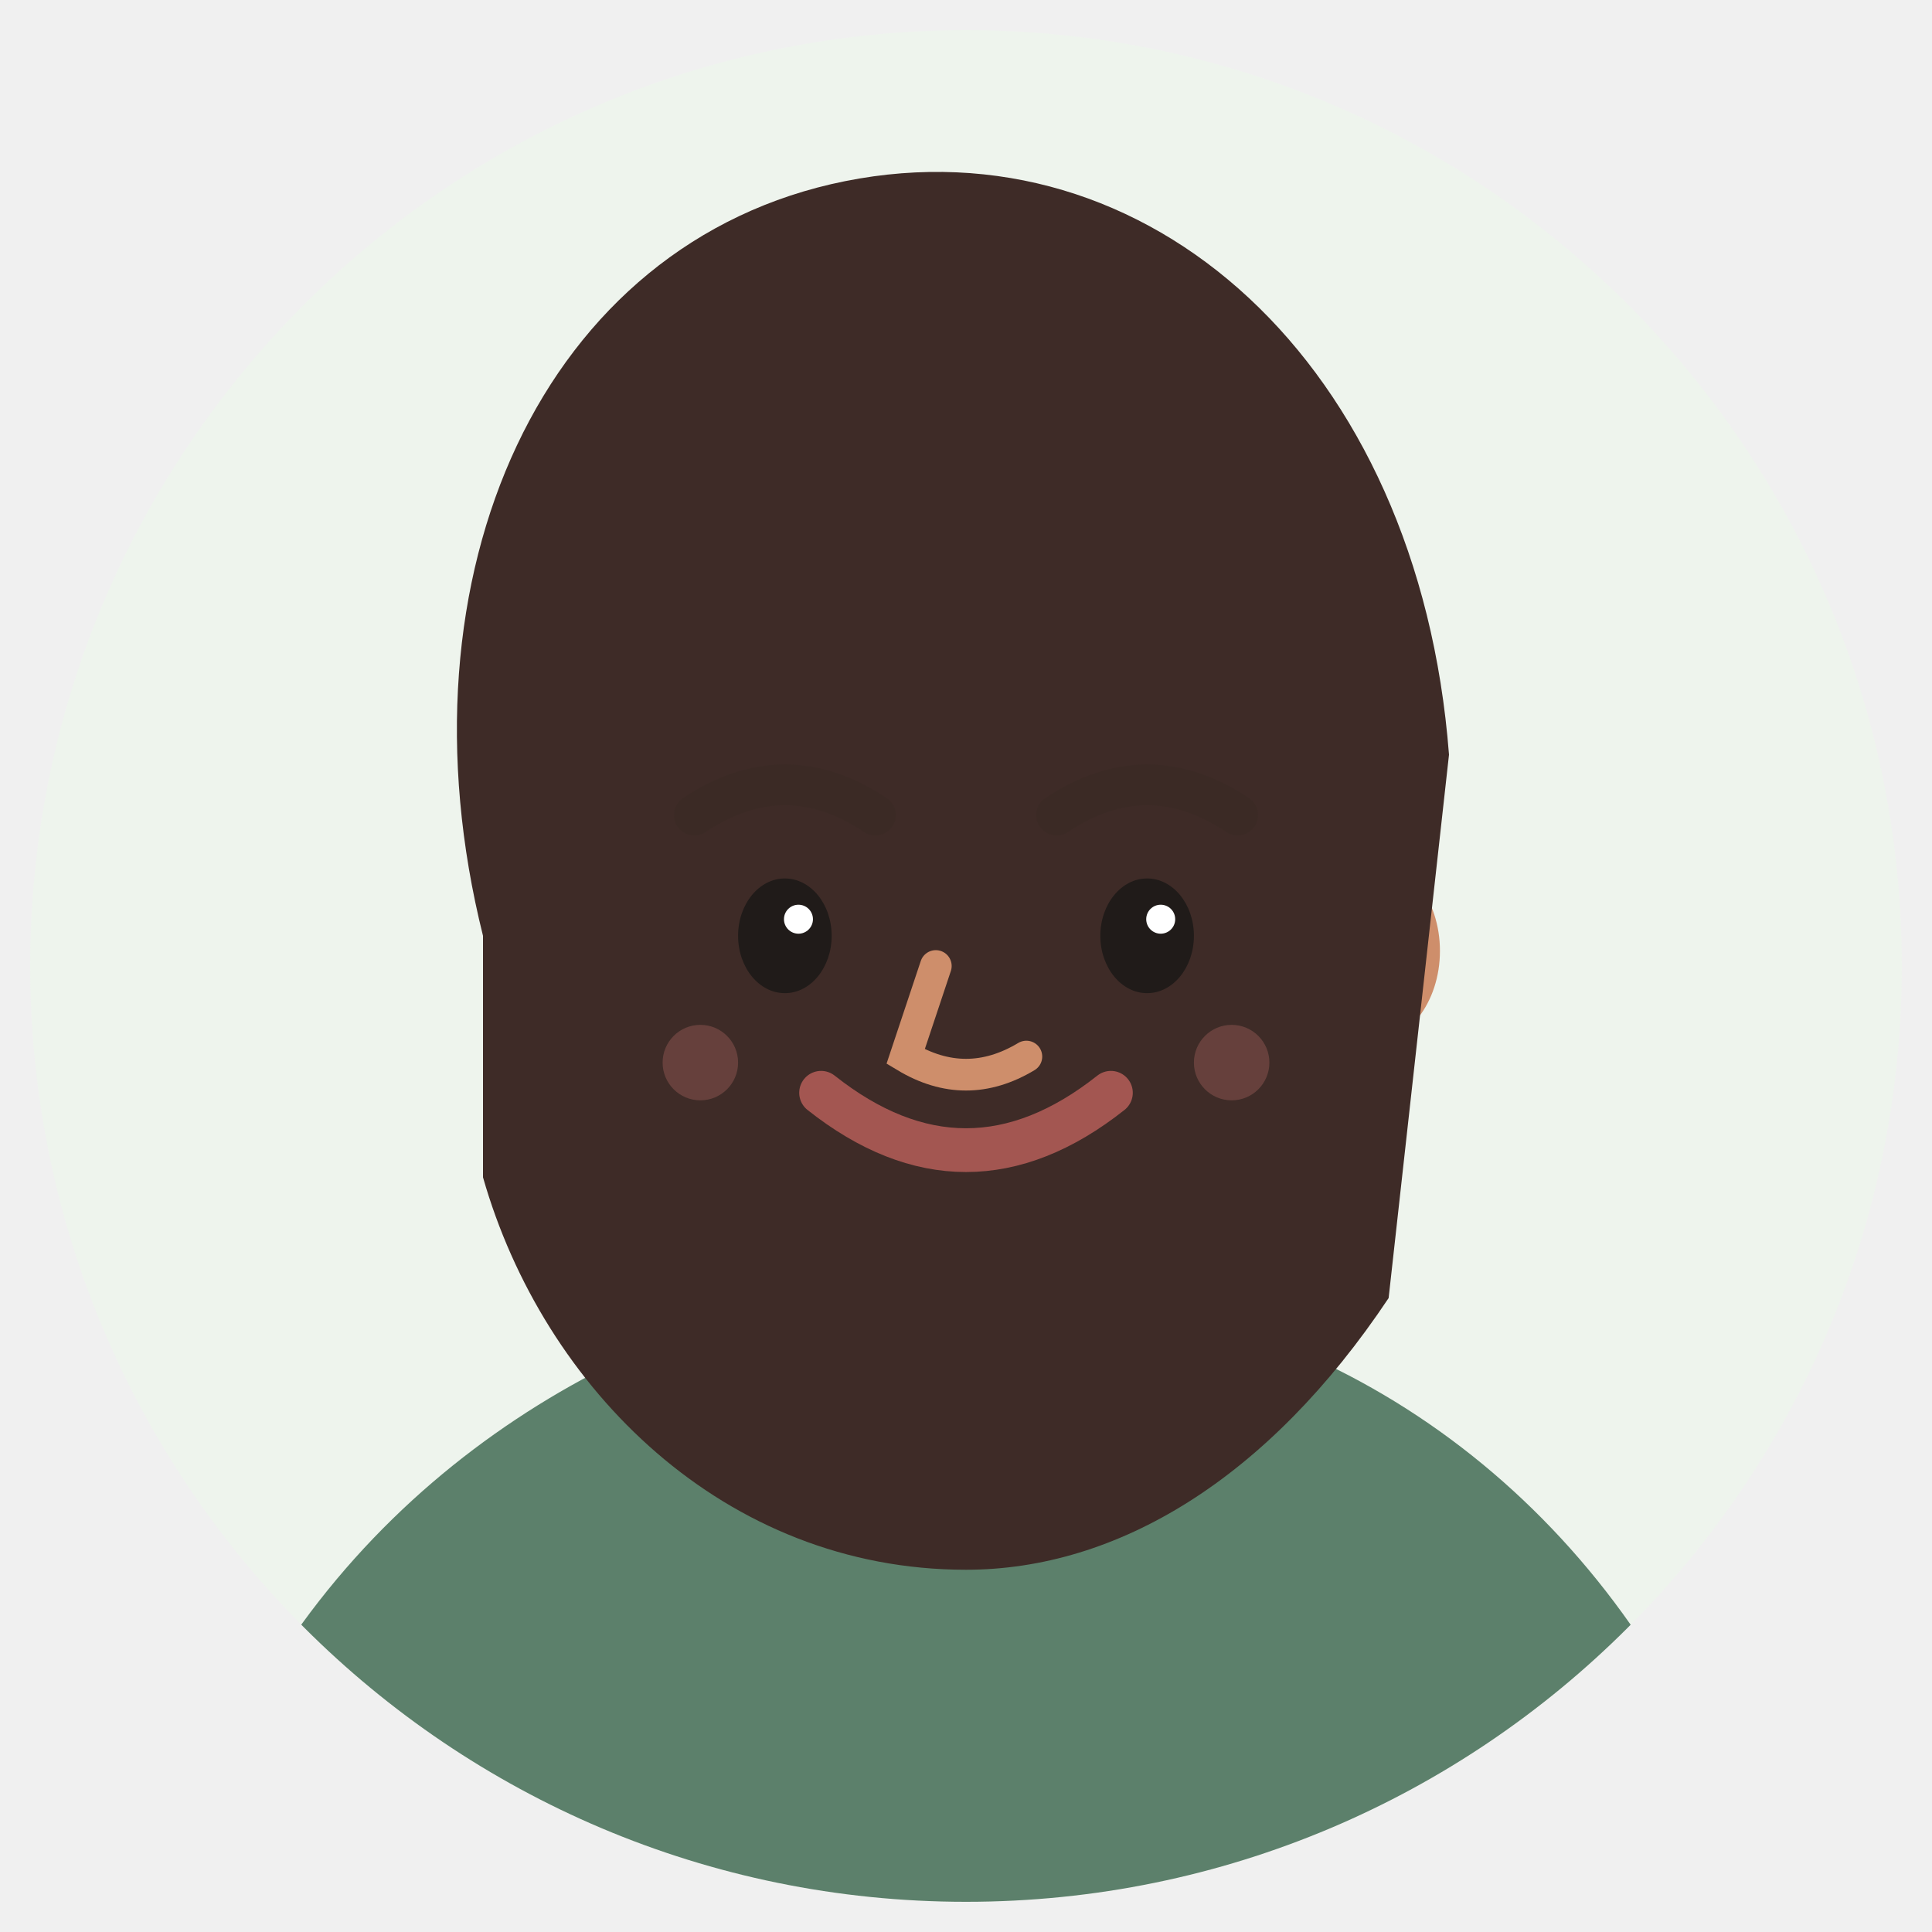
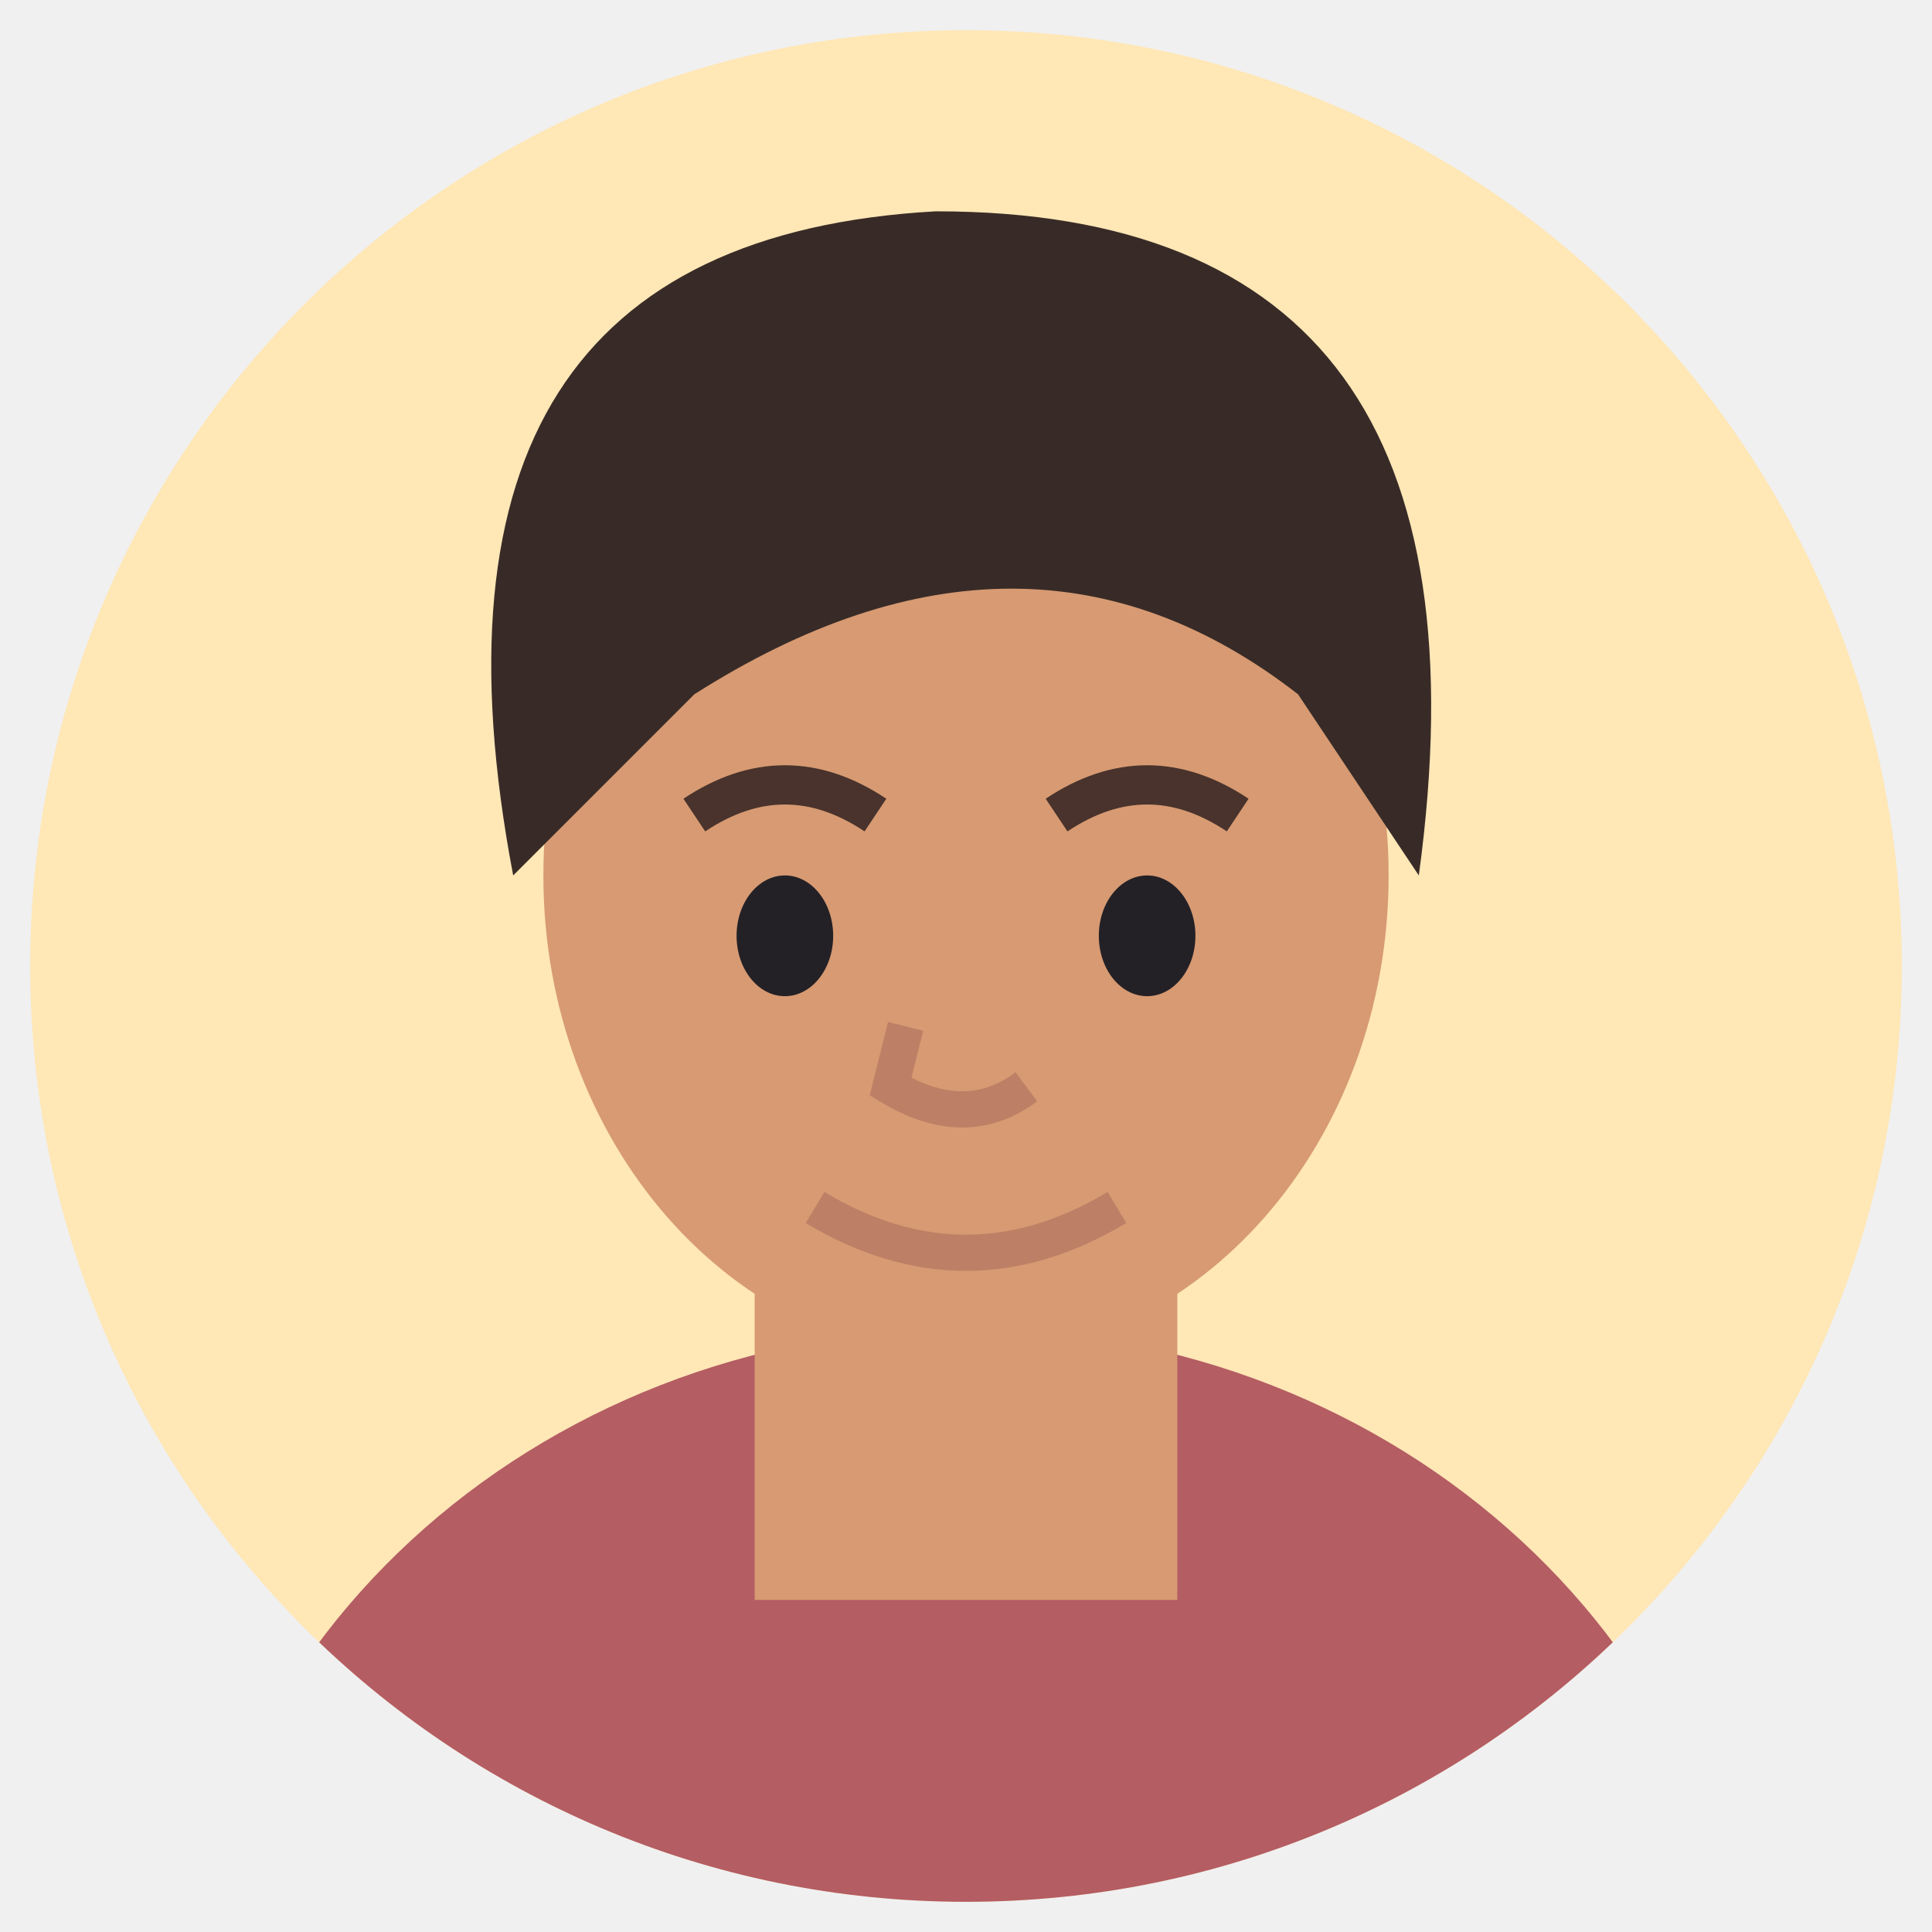
<svg xmlns="http://www.w3.org/2000/svg" width="64" height="64" viewBox="0 0 64 64">
  <defs>
-     <clipPath id="clip">
+     <clipPath id="c">
      <circle cx="32" cy="32" r="31" />
    </clipPath>
  </defs>
-   <circle cx="32" cy="32" r="31" fill="#eef4ed" />
-   <g clip-path="url(#clip)">
-     <path d="M5 66C7 54 15 47 23 44C27 47 37 47 41 44C50 47 57 55 59 66Z" fill="#5c806b" />
-     <rect x="28" y="39" width="8" height="11" rx="4" fill="#ce8e6b" />
-     <ellipse cx="32" cy="30" rx="14" ry="15" fill="#e7b893" />
-     <ellipse cx="18.7" cy="31.5" rx="2.4" ry="3.1" fill="#ce8e6b" />
-     <ellipse cx="45.3" cy="31.5" rx="2.4" ry="3.1" fill="#ce8e6b" />
-     <path d="M16 31C13 19 18 8 28 6C38 4 47 12 48 25L46 43C42 49 37 52 32 52C24 52 18 46 16 39Z" fill="#3e2b27" />
-     <path d="M23 27Q26 25 29 27M35 27Q38 25 41 27" fill="none" stroke="#3b2a25" stroke-width="1.35" stroke-linecap="round" />
-     <ellipse cx="26" cy="31" rx="1.55" ry="1.9" fill="#201b19" />
-     <ellipse cx="38" cy="31" rx="1.55" ry="1.9" fill="#201b19" />
-     <circle cx="26.45" cy="30.45" r=".48" fill="#fff" />
-     <circle cx="38.45" cy="30.45" r=".48" fill="#fff" />
-     <path d="M31 32L30 35Q32 36.2 34 35" fill="none" stroke="#ce8e6b" stroke-width="1.05" stroke-linecap="round" />
-     <circle cx="23.2" cy="35.2" r="1.25" fill="#ee8a83" opacity=".23" />
-     <circle cx="40.8" cy="35.2" r="1.25" fill="#ee8a83" opacity=".23" />
-     <path d="M27.2 36.2Q32 40 36.8 36.2" fill="none" stroke="#a35651" stroke-width="1.45" stroke-linecap="round" />
+   <circle cx="32" cy="32" r="31" fill="#ffe7b6" />
+   <g clip-path="url(#c)">
+     <ellipse cx="32" cy="68" rx="26" ry="24" fill="#b45d63" />
+     <path d="M25 42H39V53H25Z" fill="#d79a72" />
+     <ellipse cx="32" cy="29" rx="14" ry="16" fill="#d79a72" />
+     <path d="M17 29Q13 8 31 7Q50 7 47 29L43 23Q34 16 23 23Z" fill="#382b27" />
+     <path d="M23 27Q26 25 29 27M35 27Q38 25 41 27" stroke="#49332c" stroke-width="1.3" fill="none" />
+     <ellipse cx="26" cy="31" rx="1.6" ry="2" fill="#242126" />
+     <ellipse cx="38" cy="31" rx="1.6" ry="2" fill="#242126" />
+     <path d="M30 34L29.5 36Q32 37.5 34 36M27 40Q32 43 37 40" stroke="#bd8066" stroke-width="1.2" fill="none" />
  </g>
</svg>
